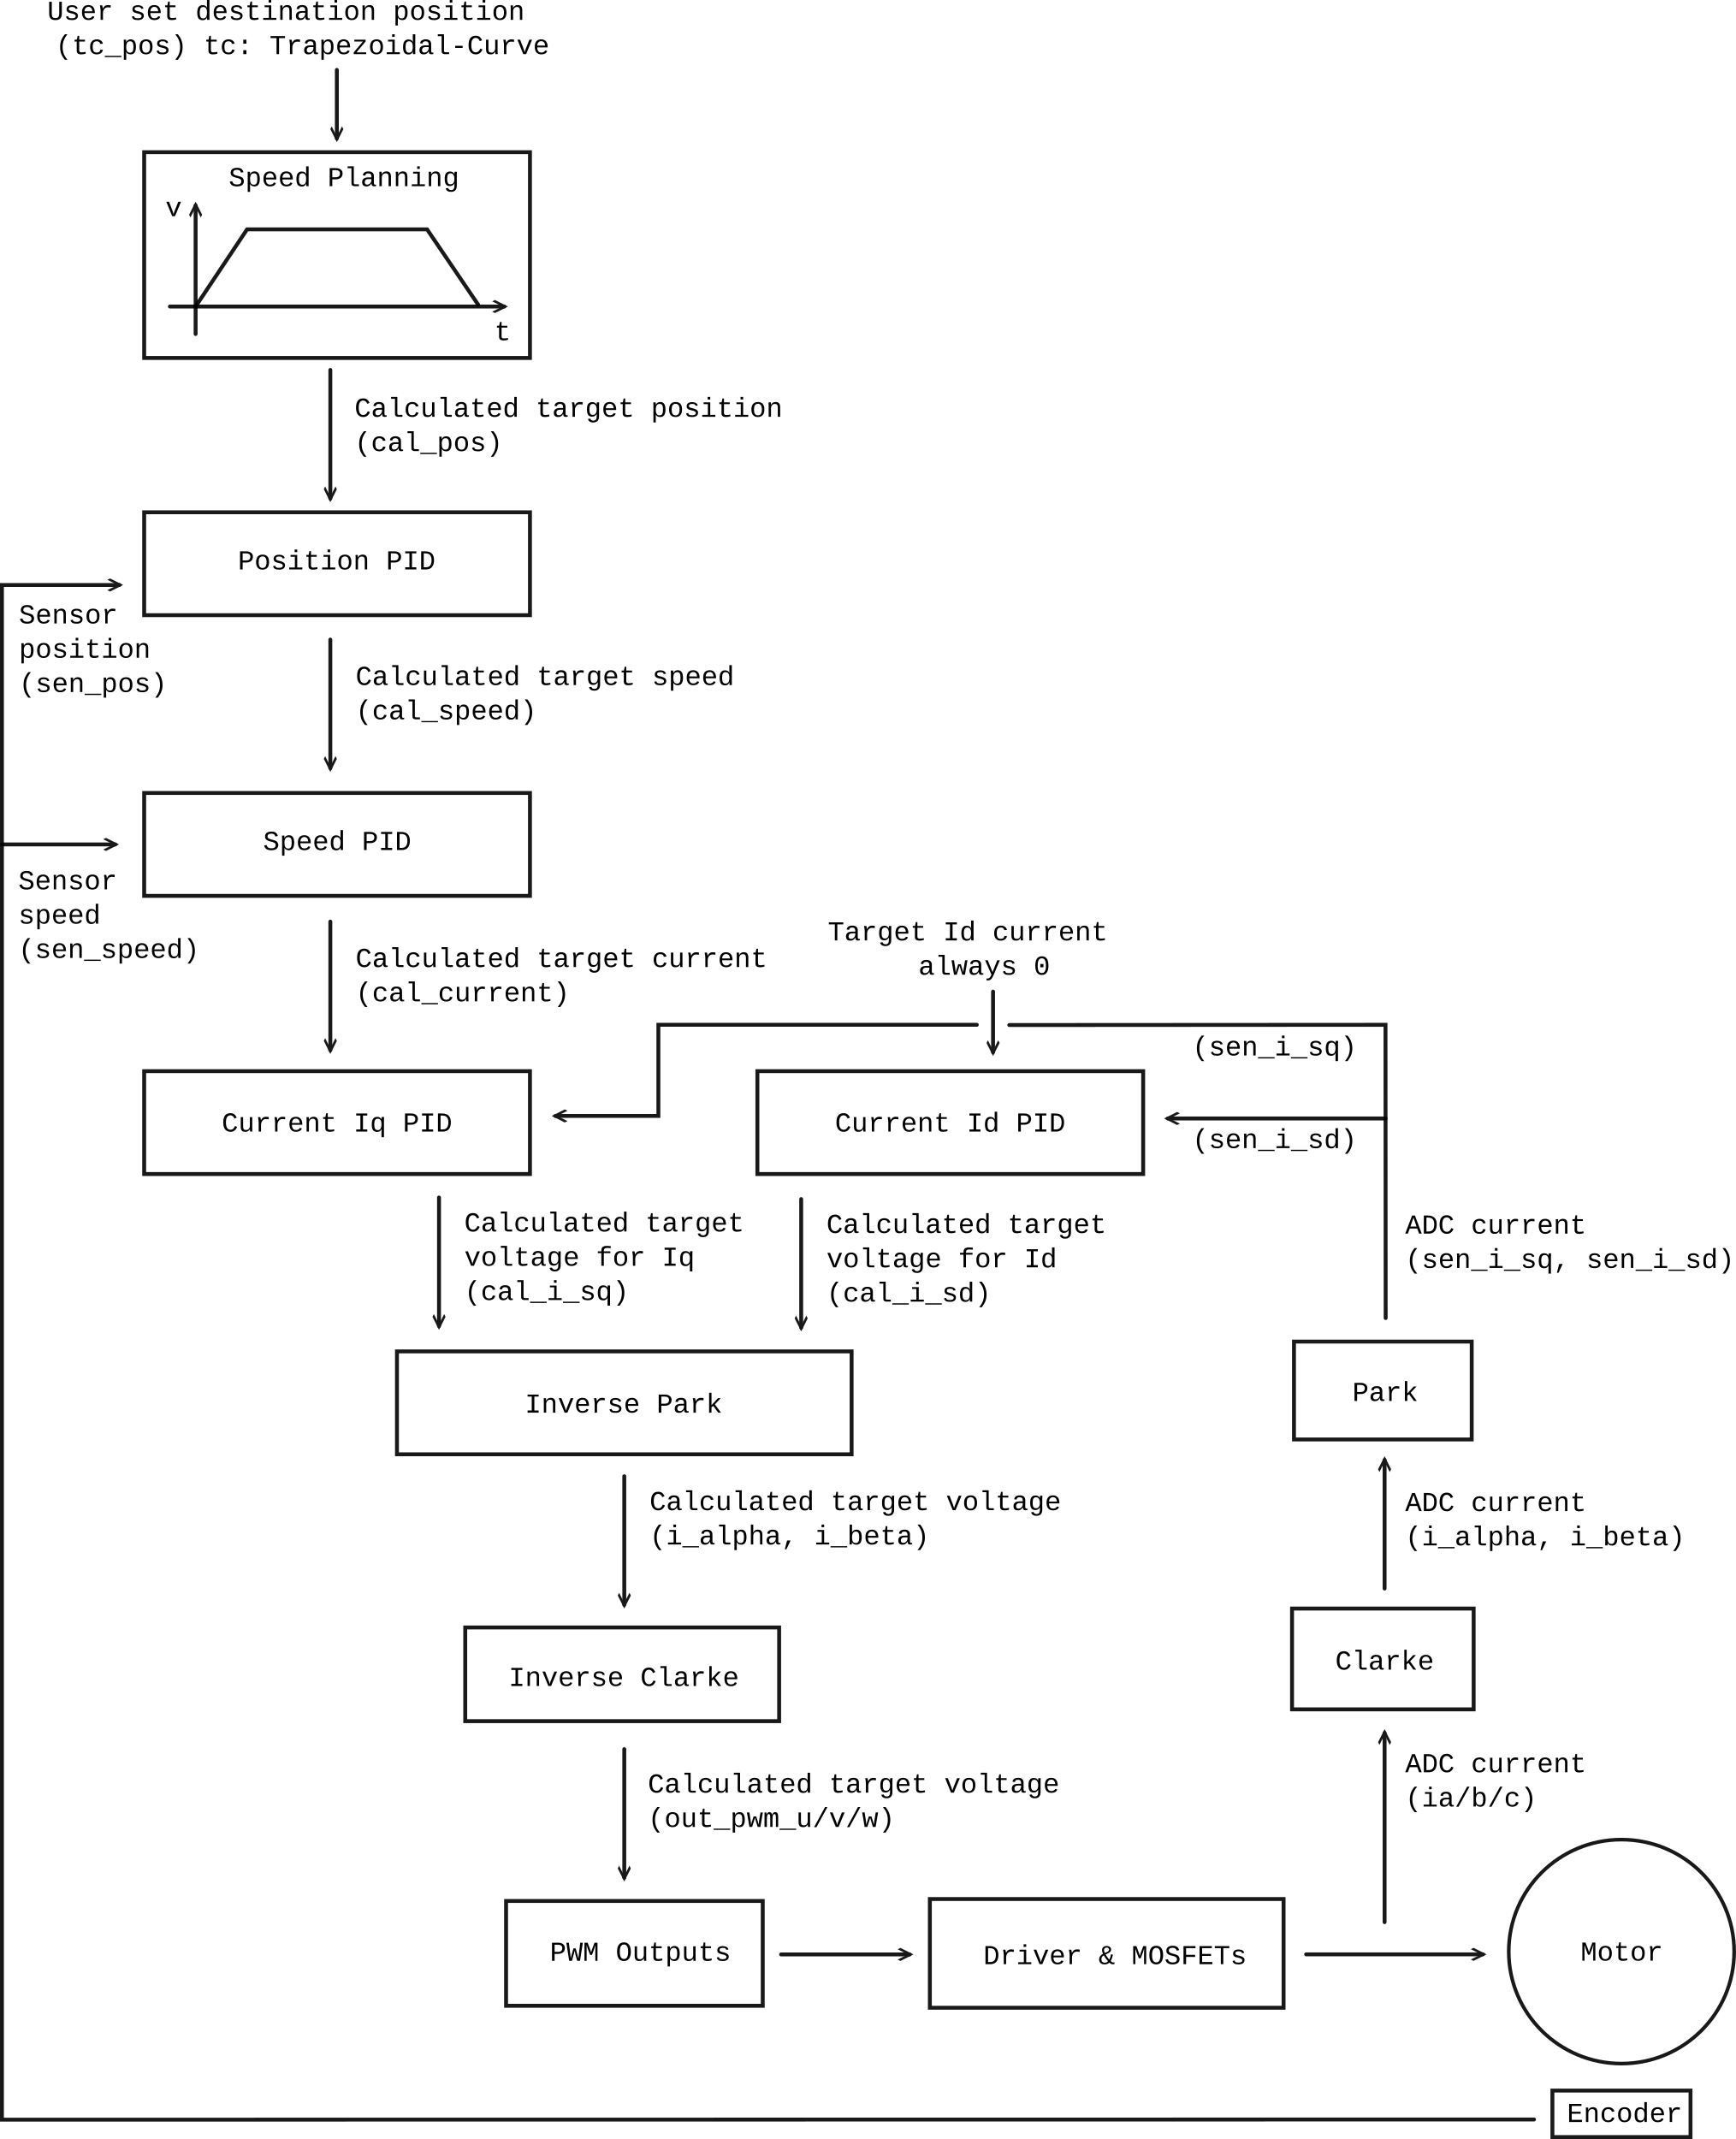
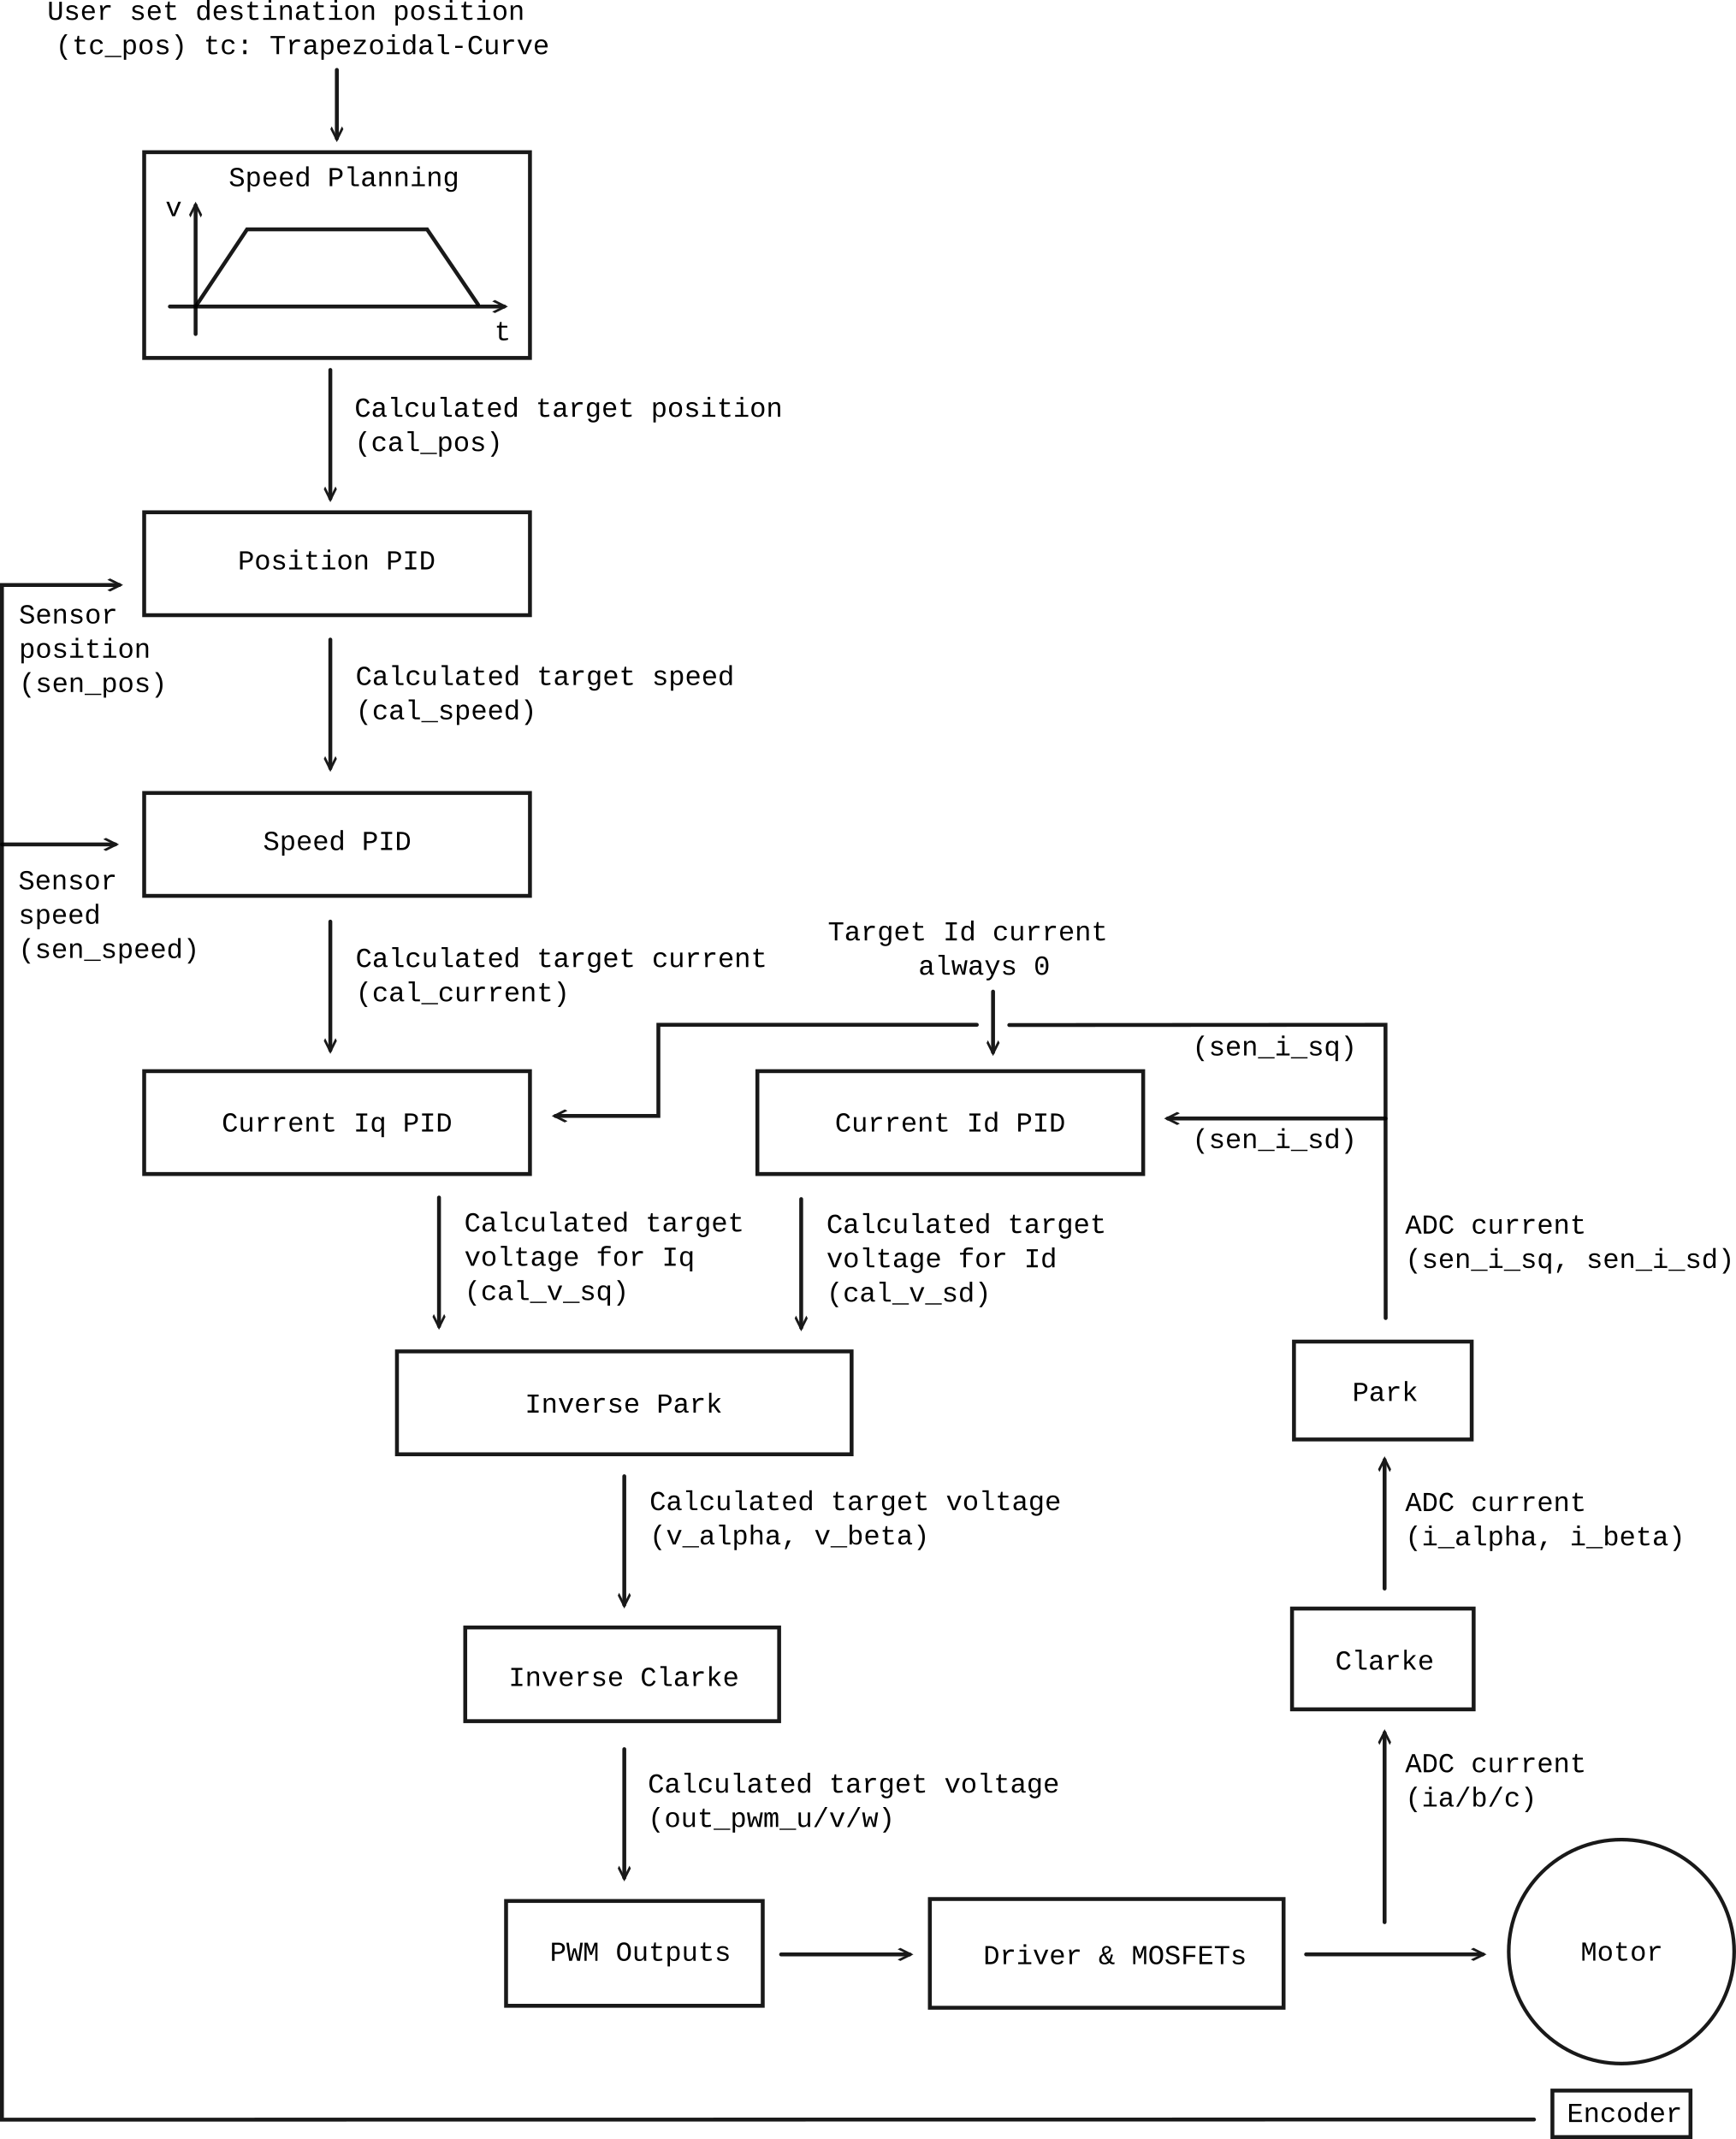
<svg xmlns="http://www.w3.org/2000/svg" width="240.023mm" height="295.745mm" viewBox="-1 -1 240.023 295.745" version="1.1" id="svg1">
  <defs id="defs1">
    <marker style="overflow:visible" id="marker8" refX="0" refY="0" orient="auto-start-reverse" markerWidth="1" markerHeight="0.5" viewBox="0 0 1 1" preserveAspectRatio="none">
      <path style="fill:none;stroke:context-stroke;stroke-width:1;stroke-linecap:butt" d="M 3,-3 0,0 3,3" transform="rotate(180,0.125,0)" id="path8" />
    </marker>
    <marker style="overflow:visible" id="ArrowWide" refX="0" refY="0" orient="auto-start-reverse" markerWidth="1" markerHeight="0.5" viewBox="0 0 1 1" preserveAspectRatio="none">
      <path style="fill:none;stroke:context-stroke;stroke-width:1;stroke-linecap:butt" d="M 3,-3 0,0 3,3" transform="rotate(180,0.125,0)" id="path7" />
    </marker>
    <marker style="overflow:visible" id="marker8-7" refX="0" refY="0" orient="auto-start-reverse" markerWidth="1" markerHeight="0.5" viewBox="0 0 1 1" preserveAspectRatio="none">
      <path style="fill:none;stroke:context-stroke;stroke-width:1;stroke-linecap:butt" d="M 3,-3 0,0 3,3" transform="rotate(180,0.125,0)" id="path8-8" />
    </marker>
    <marker style="overflow:visible" id="marker8-7-6" refX="0" refY="0" orient="auto-start-reverse" markerWidth="1" markerHeight="0.5" viewBox="0 0 1 1" preserveAspectRatio="none">
      <path style="fill:none;stroke:context-stroke;stroke-width:1;stroke-linecap:butt" d="M 3,-3 0,0 3,3" transform="rotate(180,0.125,0)" id="path8-8-1" />
    </marker>
    <marker style="overflow:visible" id="marker8-7-6-5" refX="0" refY="0" orient="auto-start-reverse" markerWidth="1" markerHeight="0.5" viewBox="0 0 1 1" preserveAspectRatio="none">
      <path style="fill:none;stroke:context-stroke;stroke-width:1;stroke-linecap:butt" d="M 3,-3 0,0 3,3" transform="rotate(180,0.125,0)" id="path8-8-1-2" />
    </marker>
    <marker style="overflow:visible" id="marker8-7-6-5-9" refX="0" refY="0" orient="auto-start-reverse" markerWidth="1" markerHeight="0.5" viewBox="0 0 1 1" preserveAspectRatio="none">
      <path style="fill:none;stroke:context-stroke;stroke-width:1;stroke-linecap:butt" d="M 3,-3 0,0 3,3" transform="rotate(180,0.125,0)" id="path8-8-1-2-4" />
    </marker>
    <marker style="overflow:visible" id="marker8-7-6-5-9-1" refX="0" refY="0" orient="auto-start-reverse" markerWidth="1" markerHeight="0.5" viewBox="0 0 1 1" preserveAspectRatio="none">
      <path style="fill:none;stroke:context-stroke;stroke-width:1;stroke-linecap:butt" d="M 3,-3 0,0 3,3" transform="rotate(180,0.125,0)" id="path8-8-1-2-4-5" />
    </marker>
    <marker style="overflow:visible" id="marker8-7-6-5-9-1-7" refX="0" refY="0" orient="auto-start-reverse" markerWidth="1" markerHeight="0.5" viewBox="0 0 1 1" preserveAspectRatio="none">
      <path style="fill:none;stroke:context-stroke;stroke-width:1;stroke-linecap:butt" d="M 3,-3 0,0 3,3" transform="rotate(180,0.125,0)" id="path8-8-1-2-4-5-4" />
    </marker>
    <marker style="overflow:visible" id="marker8-7-6-5-9-6" refX="0" refY="0" orient="auto-start-reverse" markerWidth="1" markerHeight="0.5" viewBox="0 0 1 1" preserveAspectRatio="none">
      <path style="fill:none;stroke:context-stroke;stroke-width:1;stroke-linecap:butt" d="M 3,-3 0,0 3,3" transform="rotate(180,0.125,0)" id="path8-8-1-2-4-8" />
    </marker>
    <marker style="overflow:visible" id="marker8-7-6-5-9-1-8" refX="0" refY="0" orient="auto-start-reverse" markerWidth="1" markerHeight="0.5" viewBox="0 0 1 1" preserveAspectRatio="none">
      <path style="fill:none;stroke:context-stroke;stroke-width:1;stroke-linecap:butt" d="M 3,-3 0,0 3,3" transform="rotate(180,0.125,0)" id="path8-8-1-2-4-5-7" />
    </marker>
    <marker style="overflow:visible" id="marker8-7-6-5-9-1-8-6" refX="0" refY="0" orient="auto-start-reverse" markerWidth="1" markerHeight="0.5" viewBox="0 0 1 1" preserveAspectRatio="none">
      <path style="fill:none;stroke:context-stroke;stroke-width:1;stroke-linecap:butt" d="M 3,-3 0,0 3,3" transform="rotate(180,0.125,0)" id="path8-8-1-2-4-5-7-1" />
    </marker>
    <marker style="overflow:visible" id="marker8-7-6-5-9-1-8-6-8" refX="0" refY="0" orient="auto-start-reverse" markerWidth="1" markerHeight="0.5" viewBox="0 0 1 1" preserveAspectRatio="none">
      <path style="fill:none;stroke:context-stroke;stroke-width:1;stroke-linecap:butt" d="M 3,-3 0,0 3,3" transform="rotate(180,0.125,0)" id="path8-8-1-2-4-5-7-1-8" />
    </marker>
    <marker style="overflow:visible" id="marker8-7-6-5-9-1-8-6-8-8" refX="0" refY="0" orient="auto-start-reverse" markerWidth="1" markerHeight="0.5" viewBox="0 0 1 1" preserveAspectRatio="none">
      <path style="fill:none;stroke:context-stroke;stroke-width:1;stroke-linecap:butt" d="M 3,-3 0,0 3,3" transform="rotate(180,0.125,0)" id="path8-8-1-2-4-5-7-1-8-5" />
    </marker>
    <marker style="overflow:visible" id="marker8-7-6-5-9-1-8-8" refX="0" refY="0" orient="auto-start-reverse" markerWidth="1" markerHeight="0.5" viewBox="0 0 1 1" preserveAspectRatio="none">
      <path style="fill:none;stroke:context-stroke;stroke-width:1;stroke-linecap:butt" d="M 3,-3 0,0 3,3" transform="rotate(180,0.125,0)" id="path8-8-1-2-4-5-7-4" />
    </marker>
    <marker style="overflow:visible" id="marker8-7-6-5-9-1-8-6-1" refX="0" refY="0" orient="auto-start-reverse" markerWidth="1" markerHeight="0.5" viewBox="0 0 1 1" preserveAspectRatio="none">
      <path style="fill:none;stroke:context-stroke;stroke-width:1;stroke-linecap:butt" d="M 3,-3 0,0 3,3" transform="rotate(180,0.125,0)" id="path8-8-1-2-4-5-7-1-0" />
    </marker>
    <marker style="overflow:visible" id="marker8-7-6-5-3" refX="0" refY="0" orient="auto-start-reverse" markerWidth="1" markerHeight="0.5" viewBox="0 0 1 1" preserveAspectRatio="none">
      <path style="fill:none;stroke:context-stroke;stroke-width:1;stroke-linecap:butt" d="M 3,-3 0,0 3,3" transform="rotate(180,0.125,0)" id="path8-8-1-2-3" />
    </marker>
    <marker style="overflow:visible" id="marker8-7-6-5-9-1-8-6-8-88" refX="0" refY="0" orient="auto-start-reverse" markerWidth="1" markerHeight="0.5" viewBox="0 0 1 1" preserveAspectRatio="none">
      <path style="fill:none;stroke:context-stroke;stroke-width:1;stroke-linecap:butt" d="M 3,-3 0,0 3,3" transform="rotate(180,0.125,0)" id="path8-8-1-2-4-5-7-1-8-9" />
    </marker>
  </defs>
  <g id="layer1" transform="translate(-25.39954,-59.8565)">
    <rect style="opacity:0.9;fill:none;stroke:#000000;stroke-width:0.538;stroke-linecap:round;stroke-dasharray:none;stroke-opacity:1" id="rect1" width="53.342" height="28.449" x="44.333" y="79.9" />
    <path style="opacity:0.9;fill:none;stroke:#000000;stroke-width:0.2;stroke-linecap:round;stroke-dasharray:none;stroke-opacity:1;marker-end:url(#marker8)" d="m 21.167,34.396 c 0,0 0,6.615 0,6.615" id="path1" transform="matrix(2.688101,0,0,-2.688101,-5.45328,197.4979)" />
    <path style="opacity:0.9;fill:none;stroke:#000000;stroke-width:0.2;stroke-linecap:round;stroke-dasharray:none;stroke-opacity:1;marker-end:url(#ArrowWide)" d="m 19.844,39.688 c 0,0 17.198,0 17.198,0" id="path2" transform="matrix(2.688101,0,0,2.688101,-5.45328,-5.447436)" />
    <path style="opacity:0.9;fill:none;stroke:#000000;stroke-width:0.2;stroke-linecap:round;stroke-dasharray:none;stroke-opacity:1" d="m 21.167,39.688 c 0,0 2.646,-3.969 2.646,-3.969 0,0 9.26,10e-7 9.26,10e-7 0,0 2.623,3.869 2.623,3.869" id="path3" transform="matrix(2.688101,0,0,2.688101,-5.45328,-5.447436)" />
    <text xml:space="preserve" style="font-size:3.793px;line-height:125%;font-family:'Liberation Mono';-inkscape-font-specification:'Liberation Mono';letter-spacing:0px;word-spacing:0px;fill:none;stroke:#000000;stroke-width:0.711px;stroke-linecap:butt;stroke-linejoin:miter;stroke-opacity:1" x="92.749" y="105.901" id="text8">
      <tspan id="tspan8" style="font-size:3.793px;fill:#000000;fill-opacity:1;stroke:none;stroke-width:0.711px" x="92.749" y="105.901">t</tspan>
    </text>
    <text xml:space="preserve" style="font-size:3.793px;line-height:125%;font-family:'Liberation Mono';-inkscape-font-specification:'Liberation Mono';letter-spacing:0px;word-spacing:0px;fill:none;stroke:#000000;stroke-width:0.711px;stroke-linecap:butt;stroke-linejoin:miter;stroke-opacity:1" x="47.269" y="88.747" id="text8-5">
      <tspan id="tspan8-3" style="font-size:3.793px;fill:#000000;fill-opacity:1;stroke:none;stroke-width:0.711px" x="47.269" y="88.747">v</tspan>
    </text>
    <rect style="opacity:0.9;fill:none;stroke:#000000;stroke-width:0.538;stroke-linecap:round;stroke-dasharray:none;stroke-opacity:1" id="rect1-9" width="53.342" height="14.225" x="44.333" y="129.686" />
    <text xml:space="preserve" style="font-size:3.793px;line-height:125%;font-family:'Liberation Mono';-inkscape-font-specification:'Liberation Mono';letter-spacing:0px;word-spacing:0px;fill:none;stroke:#000000;stroke-width:0.711px;stroke-linecap:butt;stroke-linejoin:miter;stroke-opacity:1" x="56.029" y="84.603" id="text8-0">
      <tspan id="tspan8-9" style="font-size:3.793px;fill:#000000;fill-opacity:1;stroke:none;stroke-width:0.711px" x="56.029" y="84.603">Speed Planning</tspan>
    </text>
    <text xml:space="preserve" style="font-size:3.793px;line-height:125%;font-family:'Liberation Mono';-inkscape-font-specification:'Liberation Mono';letter-spacing:0px;word-spacing:0px;fill:none;stroke:#000000;stroke-width:0.711px;stroke-linecap:butt;stroke-linejoin:miter;stroke-opacity:1" x="57.292" y="137.587" id="text8-0-6">
      <tspan id="tspan8-9-2" style="font-size:3.793px;fill:#000000;fill-opacity:1;stroke:none;stroke-width:0.711px" x="57.292" y="137.587">Position PID</tspan>
    </text>
    <rect style="opacity:0.9;fill:none;stroke:#000000;stroke-width:0.538;stroke-linecap:round;stroke-dasharray:none;stroke-opacity:1" id="rect1-9-8" width="53.342" height="14.225" x="44.333" y="168.498" />
    <text xml:space="preserve" style="font-size:3.793px;line-height:125%;font-family:'Liberation Mono';-inkscape-font-specification:'Liberation Mono';letter-spacing:0px;word-spacing:0px;fill:none;stroke:#000000;stroke-width:0.711px;stroke-linecap:butt;stroke-linejoin:miter;stroke-opacity:1" x="60.783" y="176.381" id="text8-0-6-9">
      <tspan id="tspan8-9-2-7" style="font-size:3.793px;fill:#000000;fill-opacity:1;stroke:none;stroke-width:0.711px" x="60.783" y="176.381">Speed PID</tspan>
    </text>
    <text xml:space="preserve" style="font-size:3.793px;line-height:125%;font-family:'Liberation Mono';-inkscape-font-specification:'Liberation Mono';letter-spacing:0px;word-spacing:0px;fill:none;stroke:#000000;stroke-width:0.711px;stroke-linecap:butt;stroke-linejoin:miter;stroke-opacity:1" x="71.91" y="61.605" id="text8-0-6-7">
      <tspan id="tspan8-9-2-9" style="font-size:3.793px;text-align:center;text-anchor:middle;fill:#000000;fill-opacity:1;stroke:none;stroke-width:0.711px" x="71.91" y="61.605">User set destination position</tspan>
      <tspan style="font-size:3.793px;text-align:center;text-anchor:middle;fill:#000000;fill-opacity:1;stroke:none;stroke-width:0.711px" x="71.91" y="66.347" id="tspan10">(tc_pos) tc: Trapezoidal-Curve</tspan>
    </text>
    <path style="opacity:0.9;fill:none;stroke:#000000;stroke-width:0.2;stroke-linecap:round;stroke-dasharray:none;stroke-opacity:1;marker-end:url(#marker8-7)" d="m 21.167,37.484 c 0,1.175 0,2.351 0,3.526" id="path1-0" transform="matrix(2.688101,0,0,2.688101,14.07487,-32.24131)" />
    <path style="opacity:0.9;fill:none;stroke:#000000;stroke-width:0.2;stroke-linecap:round;stroke-dasharray:none;stroke-opacity:1;marker-end:url(#marker8-7-6)" d="m 21.167,34.396 c 0,0 0,6.615 0,6.615" id="path1-0-4" transform="matrix(2.688101,0,0,2.688101,13.1734,17.54457)" />
    <path style="opacity:0.9;fill:none;stroke:#000000;stroke-width:0.2;stroke-linecap:round;stroke-dasharray:none;stroke-opacity:1;marker-end:url(#marker8-7-6-5)" d="m 21.167,34.396 c 0,0 0,6.615 0,6.615" id="path1-0-4-3" transform="matrix(2.688101,0,0,2.688101,13.1734,54.82801)" />
    <path style="opacity:0.9;fill:#000000;fill-opacity:1;stroke:none;stroke-width:0.2;stroke-linecap:round;stroke-dasharray:none;stroke-opacity:1" d="m 17.198,70.115 c 0,0 -2.797,-0.041 -2.797,-0.041" id="path14" transform="matrix(2.688101,0,0,2.688101,-5.45328,-5.447436)" />
    <path style="opacity:0.9;fill:#000000;fill-opacity:1;stroke:none;stroke-width:0.2;stroke-linecap:round;stroke-dasharray:none;stroke-opacity:1" d="m 17.198,70.115 c 0,0 -2.646,0 -2.646,0" id="path15" transform="matrix(2.688101,0,0,2.688101,-5.45328,-5.447436)" />
    <path style="opacity:0.9;fill:none;fill-opacity:1;stroke:#000000;stroke-width:0.538;stroke-linecap:round;stroke-dasharray:none;stroke-opacity:1;marker-end:url(#marker8)" d="m 236.497,351.903 -211.829,0.026 V 139.738 h 16.243" id="path16" />
    <text xml:space="preserve" style="font-size:3.793px;line-height:125%;font-family:'Liberation Mono';-inkscape-font-specification:'Liberation Mono';text-align:start;letter-spacing:0px;word-spacing:0px;text-anchor:start;fill:none;stroke:#000000;stroke-width:0.711px;stroke-linecap:butt;stroke-linejoin:miter;stroke-opacity:1" x="27.019" y="145.056" id="text8-0-2">
      <tspan id="tspan8-9-7" style="font-size:3.793px;text-align:start;text-anchor:start;fill:#000000;fill-opacity:1;stroke:none;stroke-width:0.711px" x="27.019" y="145.056">Sensor</tspan>
      <tspan style="font-size:3.793px;text-align:start;text-anchor:start;fill:#000000;fill-opacity:1;stroke:none;stroke-width:0.711px" x="27.019" y="149.797" id="tspan18">position</tspan>
      <tspan style="font-size:3.793px;text-align:start;text-anchor:start;fill:#000000;fill-opacity:1;stroke:none;stroke-width:0.711px" x="27.019" y="154.539" id="tspan19">(sen_pos)</tspan>
    </text>
    <text xml:space="preserve" style="font-size:3.793px;line-height:125%;font-family:'Liberation Mono';-inkscape-font-specification:'Liberation Mono';letter-spacing:0px;word-spacing:0px;fill:none;stroke:#000000;stroke-width:0.711px;stroke-linecap:butt;stroke-linejoin:miter;stroke-opacity:1" x="73.42" y="116.485" id="text8-0-2-1">
      <tspan style="font-size:3.793px;fill:#000000;fill-opacity:1;stroke:none;stroke-width:0.711px" x="73.42" y="116.485" id="tspan19-1">Calculated target position</tspan>
      <tspan style="font-size:3.793px;fill:#000000;fill-opacity:1;stroke:none;stroke-width:0.711px" x="73.42" y="121.226" id="tspan21">(cal_pos)</tspan>
    </text>
    <text xml:space="preserve" style="font-size:3.793px;line-height:125%;font-family:'Liberation Mono';-inkscape-font-specification:'Liberation Mono';letter-spacing:0px;word-spacing:0px;fill:none;stroke:#000000;stroke-width:0.711px;stroke-linecap:butt;stroke-linejoin:miter;stroke-opacity:1" x="73.57" y="153.567" id="text8-0-2-9">
      <tspan style="font-size:3.793px;fill:#000000;fill-opacity:1;stroke:none;stroke-width:0.711px" x="73.57" y="153.567" id="tspan19-17">Calculated target speed</tspan>
      <tspan style="font-size:3.793px;fill:#000000;fill-opacity:1;stroke:none;stroke-width:0.711px" x="73.57" y="158.309" id="tspan23">(cal_speed)</tspan>
    </text>
    <path style="opacity:0.9;fill:none;stroke:#000000;stroke-width:0.2;stroke-linecap:round;stroke-dasharray:none;stroke-opacity:1;marker-end:url(#marker8-7-6-5-9)" d="m 21.167,34.396 c 0,0 0,6.615 0,6.615" id="path1-0-4-3-4" transform="matrix(2.688101,0,0,2.688101,13.1734,93.82012)" />
    <text xml:space="preserve" style="font-size:3.793px;line-height:125%;font-family:'Liberation Mono';-inkscape-font-specification:'Liberation Mono';letter-spacing:0px;word-spacing:0px;fill:none;stroke:#000000;stroke-width:0.711px;stroke-linecap:butt;stroke-linejoin:miter;stroke-opacity:1" x="73.57" y="192.559" id="text8-0-2-9-5">
      <tspan style="font-size:3.793px;fill:#000000;fill-opacity:1;stroke:none;stroke-width:0.711px" x="73.57" y="192.559" id="tspan19-17-0">Calculated target current</tspan>
      <tspan style="font-size:3.793px;fill:#000000;fill-opacity:1;stroke:none;stroke-width:0.711px" x="73.57" y="197.301" id="tspan23-3">(cal_current)</tspan>
    </text>
    <text xml:space="preserve" style="font-size:3.793px;line-height:125%;font-family:'Liberation Mono';-inkscape-font-specification:'Liberation Mono';text-align:start;letter-spacing:0px;word-spacing:0px;text-anchor:start;fill:none;stroke:#000000;stroke-width:0.711px;stroke-linecap:butt;stroke-linejoin:miter;stroke-opacity:1" x="26.936" y="181.822" id="text8-0-2-2">
      <tspan id="tspan8-9-7-3" style="font-size:3.793px;text-align:start;text-anchor:start;fill:#000000;fill-opacity:1;stroke:none;stroke-width:0.711px" x="26.936" y="181.822">Sensor</tspan>
      <tspan style="font-size:3.793px;text-align:start;text-anchor:start;fill:#000000;fill-opacity:1;stroke:none;stroke-width:0.711px" x="26.936" y="186.563" id="tspan18-7">speed</tspan>
      <tspan style="font-size:3.793px;text-align:start;text-anchor:start;fill:#000000;fill-opacity:1;stroke:none;stroke-width:0.711px" x="26.936" y="191.305" id="tspan19-5">(sen_speed)</tspan>
    </text>
    <rect style="opacity:0.9;fill:none;stroke:#000000;stroke-width:0.538;stroke-linecap:round;stroke-dasharray:none;stroke-opacity:1" id="rect1-9-8-6" width="53.342" height="14.225" x="44.333" y="206.956" />
    <text xml:space="preserve" style="font-size:3.793px;line-height:125%;font-family:'Liberation Mono';-inkscape-font-specification:'Liberation Mono';letter-spacing:0px;word-spacing:0px;fill:none;stroke:#000000;stroke-width:0.711px;stroke-linecap:butt;stroke-linejoin:miter;stroke-opacity:1" x="55.061" y="215.31" id="text8-0-6-9-3">
      <tspan id="tspan8-9-2-7-2" style="font-size:3.793px;fill:#000000;fill-opacity:1;stroke:none;stroke-width:0.711px" x="55.061" y="215.31">Current Iq PID</tspan>
    </text>
    <path style="opacity:0.9;fill:none;stroke:#000000;stroke-width:0.2;stroke-linecap:round;stroke-dasharray:none;stroke-opacity:1;marker-end:url(#marker8-7-6-5-9-1)" d="m 21.167,34.396 c 0,0 0,6.615 0,6.615" id="path1-0-4-3-4-7" transform="matrix(2.688101,0,0,2.688101,28.20049,131.9703)" />
    <text xml:space="preserve" style="font-size:3.793px;line-height:125%;font-family:'Liberation Mono';-inkscape-font-specification:'Liberation Mono';letter-spacing:0px;word-spacing:0px;fill:none;stroke:#000000;stroke-width:0.711px;stroke-linecap:butt;stroke-linejoin:miter;stroke-opacity:1" x="88.597" y="229.122" id="text8-0-2-9-5-6">
      <tspan style="font-size:3.793px;fill:#000000;fill-opacity:1;stroke:none;stroke-width:0.711px" x="88.597" y="229.122" id="tspan1">Calculated target</tspan>
      <tspan style="font-size:3.793px;fill:#000000;fill-opacity:1;stroke:none;stroke-width:0.711px" x="88.597" y="233.864" id="tspan2">voltage for Iq</tspan>
-       <tspan style="font-size:3.793px;fill:#000000;fill-opacity:1;stroke:none;stroke-width:0.711px" x="88.597" y="238.605" id="tspan23-3-6">(cal_i_sq)</tspan>
+       <tspan style="font-size:3.793px;fill:#000000;fill-opacity:1;stroke:none;stroke-width:0.711px" x="88.597" y="238.605" id="tspan23-3-6">(cal_v_sq)</tspan>
    </text>
    <rect style="opacity:0.9;fill:none;stroke:#000000;stroke-width:0.538;stroke-linecap:round;stroke-dasharray:none;stroke-opacity:1" id="rect1-9-8-6-5" width="53.342" height="14.225" x="129.118" y="206.956" />
    <text xml:space="preserve" style="font-size:3.793px;line-height:125%;font-family:'Liberation Mono';-inkscape-font-specification:'Liberation Mono';letter-spacing:0px;word-spacing:0px;fill:none;stroke:#000000;stroke-width:0.711px;stroke-linecap:butt;stroke-linejoin:miter;stroke-opacity:1" x="139.846" y="215.31" id="text8-0-6-9-3-4">
      <tspan id="tspan8-9-2-7-2-7" style="font-size:3.793px;fill:#000000;fill-opacity:1;stroke:none;stroke-width:0.711px" x="139.846" y="215.31">Current Id PID</tspan>
    </text>
    <path style="opacity:0.9;fill:none;stroke:#000000;stroke-width:0.2;stroke-linecap:round;stroke-dasharray:none;stroke-opacity:1;marker-end:url(#marker8-7-6-5-9-1-7)" d="m 21.167,34.396 c 0,0 0,6.615 0,6.615" id="path1-0-4-3-4-7-4" transform="matrix(2.688101,0,0,2.688101,78.27586,132.184)" />
    <text xml:space="preserve" style="font-size:3.793px;line-height:125%;font-family:'Liberation Mono';-inkscape-font-specification:'Liberation Mono';letter-spacing:0px;word-spacing:0px;fill:none;stroke:#000000;stroke-width:0.711px;stroke-linecap:butt;stroke-linejoin:miter;stroke-opacity:1" x="138.673" y="229.336" id="text8-0-2-9-5-6-4">
      <tspan style="font-size:3.793px;fill:#000000;fill-opacity:1;stroke:none;stroke-width:0.711px" x="138.673" y="229.336" id="tspan1-3">Calculated target</tspan>
      <tspan style="font-size:3.793px;fill:#000000;fill-opacity:1;stroke:none;stroke-width:0.711px" x="138.673" y="234.077" id="tspan3">voltage for Id</tspan>
-       <tspan style="font-size:3.793px;fill:#000000;fill-opacity:1;stroke:none;stroke-width:0.711px" x="138.673" y="238.819" id="tspan23-3-6-0">(cal_i_sd)</tspan>
+       <tspan style="font-size:3.793px;fill:#000000;fill-opacity:1;stroke:none;stroke-width:0.711px" x="138.673" y="238.819" id="tspan23-3-6-0">(cal_v_sd)</tspan>
    </text>
    <path style="opacity:0.9;fill:none;stroke:#000000;stroke-width:0.2;stroke-linecap:round;stroke-dasharray:none;stroke-opacity:1;marker-end:url(#marker8-7-6-5-9-6)" d="m 21.167,37.888 c 0,1.041 0,2.081 0,3.122" id="path1-0-4-3-4-3" transform="matrix(2.688101,0,0,2.688101,104.8043,94.11275)" />
    <text xml:space="preserve" style="font-size:3.793px;line-height:125%;font-family:'Liberation Mono';-inkscape-font-specification:'Liberation Mono';text-align:center;letter-spacing:0px;word-spacing:0px;text-anchor:middle;fill:none;stroke:#000000;stroke-width:0.711px;stroke-linecap:butt;stroke-linejoin:miter;stroke-opacity:1" x="166.175" y="188.882" id="text8-0-2-9-5-2">
      <tspan style="font-size:3.793px;text-align:center;text-anchor:middle;fill:#000000;fill-opacity:1;stroke:none;stroke-width:0.711px" x="166.175" y="188.882" id="tspan19-17-0-0">Target Id current</tspan>
      <tspan style="font-size:3.793px;text-align:center;text-anchor:middle;fill:#000000;fill-opacity:1;stroke:none;stroke-width:0.711px" x="166.175" y="193.623" id="tspan23-3-68">always 0</tspan>
    </text>
    <rect style="opacity:0.9;fill:none;stroke:#000000;stroke-width:0.538;stroke-linecap:round;stroke-dasharray:none;stroke-opacity:1" id="rect1-9-8-6-6" width="62.861" height="14.225" x="79.285" y="245.706" />
    <text xml:space="preserve" style="font-size:3.793px;line-height:125%;font-family:'Liberation Mono';-inkscape-font-specification:'Liberation Mono';letter-spacing:0px;word-spacing:0px;fill:none;stroke:#000000;stroke-width:0.711px;stroke-linecap:butt;stroke-linejoin:miter;stroke-opacity:1" x="96.967" y="254.174" id="text8-0-6-9-3-49">
      <tspan id="tspan8-9-2-7-2-5" style="font-size:3.793px;fill:#000000;fill-opacity:1;stroke:none;stroke-width:0.711px" x="96.967" y="254.174">Inverse Park</tspan>
    </text>
    <path style="opacity:0.9;fill:none;stroke:#000000;stroke-width:0.2;stroke-linecap:round;stroke-dasharray:none;stroke-opacity:1;marker-end:url(#marker8-7-6-5-9-1-8)" d="m 21.167,34.396 c 0,0 0,6.615 0,6.615" id="path1-0-4-3-4-7-2" transform="matrix(2.688101,0,0,2.688101,53.81713,170.5067)" />
    <text xml:space="preserve" style="font-size:3.793px;line-height:125%;font-family:'Liberation Mono';-inkscape-font-specification:'Liberation Mono';letter-spacing:0px;word-spacing:0px;fill:none;stroke:#000000;stroke-width:0.711px;stroke-linecap:butt;stroke-linejoin:miter;stroke-opacity:1" x="114.214" y="267.659" id="text8-0-2-9-5-6-7">
      <tspan style="font-size:3.793px;fill:#000000;fill-opacity:1;stroke:none;stroke-width:0.711px" x="114.214" y="267.659" id="tspan2-2">Calculated target voltage</tspan>
-       <tspan style="font-size:3.793px;fill:#000000;fill-opacity:1;stroke:none;stroke-width:0.711px" x="114.214" y="272.4" id="tspan23-3-6-6">(i_alpha, i_beta)</tspan>
+       <tspan style="font-size:3.793px;fill:#000000;fill-opacity:1;stroke:none;stroke-width:0.711px" x="114.214" y="272.4" id="tspan23-3-6-6">(v_alpha, v_beta)</tspan>
    </text>
    <rect style="opacity:0.9;fill:none;stroke:#000000;stroke-width:0.538;stroke-linecap:round;stroke-dasharray:none;stroke-opacity:1" id="rect1-9-8-6-6-4" width="43.402" height="12.956" x="88.725" y="283.873" />
    <text xml:space="preserve" style="font-size:3.793px;line-height:125%;font-family:'Liberation Mono';-inkscape-font-specification:'Liberation Mono';letter-spacing:0px;word-spacing:0px;fill:none;stroke:#000000;stroke-width:0.711px;stroke-linecap:butt;stroke-linejoin:miter;stroke-opacity:1" x="94.719" y="291.967" id="text8-0-6-9-3-49-9">
      <tspan id="tspan8-9-2-7-2-5-0" style="font-size:3.793px;fill:#000000;fill-opacity:1;stroke:none;stroke-width:0.711px" x="94.719" y="291.967">Inverse Clarke</tspan>
    </text>
    <path style="opacity:0.9;fill:none;stroke:#000000;stroke-width:0.2;stroke-linecap:round;stroke-dasharray:none;stroke-opacity:1;marker-end:url(#marker8-7-6-5-9-1-8-6)" d="m 21.167,34.396 c 0,0 0,6.615 0,6.615" id="path1-0-4-3-4-7-2-9" transform="matrix(2.688101,0,0,2.688101,53.81713,208.2396)" />
    <path style="opacity:0.9;fill:none;stroke:#000000;stroke-width:0.2;stroke-linecap:round;stroke-dasharray:none;stroke-opacity:1;marker-end:url(#marker8-7-6-5-9-1-8-6-8)" d="m 21.167,34.396 c 0,0 0,6.615 0,6.615" id="path1-0-4-3-4-7-2-9-9" transform="matrix(0,-2.688101,2.688101,0,39.93634,385.9807)" />
    <text xml:space="preserve" style="font-size:3.793px;line-height:125%;font-family:'Liberation Mono';-inkscape-font-specification:'Liberation Mono';letter-spacing:0px;word-spacing:0px;fill:none;stroke:#000000;stroke-width:0.711px;stroke-linecap:butt;stroke-linejoin:miter;stroke-opacity:1" x="113.981" y="306.71" id="text8-0-2-9-5-6-7-1">
      <tspan style="font-size:3.793px;fill:#000000;fill-opacity:1;stroke:none;stroke-width:0.711px" x="113.981" y="306.71" id="tspan2-2-7">Calculated target voltage</tspan>
      <tspan style="font-size:3.793px;fill:#000000;fill-opacity:1;stroke:none;stroke-width:0.711px" x="113.981" y="311.452" id="tspan23-3-6-6-7">(out_pwm_u/v/w)</tspan>
    </text>
    <rect style="opacity:0.9;fill:none;stroke:#000000;stroke-width:0.538;stroke-linecap:round;stroke-dasharray:none;stroke-opacity:1" id="rect1-9-8-6-9" width="35.488" height="14.493" x="94.371" y="321.69" />
    <text xml:space="preserve" style="font-size:3.793px;line-height:125%;font-family:'Liberation Mono';-inkscape-font-specification:'Liberation Mono';letter-spacing:0px;word-spacing:0px;fill:none;stroke:#000000;stroke-width:0.711px;stroke-linecap:butt;stroke-linejoin:miter;stroke-opacity:1" x="100.427" y="329.958" id="text8-0-6-9-3-7">
      <tspan id="tspan8-9-2-7-2-76" style="font-size:3.793px;fill:#000000;fill-opacity:1;stroke:none;stroke-width:0.711px" x="100.427" y="329.958">PWM Outputs</tspan>
    </text>
    <ellipse style="opacity:0.9;fill:none;stroke:#000000;stroke-width:0.5;stroke-linecap:round;stroke-dasharray:none" id="path4" cx="248.589" cy="328.691" rx="15.583" ry="15.484" />
    <rect style="opacity:0.9;fill:none;stroke:#000000;stroke-width:0.538;stroke-linecap:round;stroke-dasharray:none;stroke-opacity:1" id="rect1-9-8-6-9-6" width="48.905" height="15.031" x="152.967" y="321.421" />
    <text xml:space="preserve" style="font-size:3.793px;line-height:125%;font-family:'Liberation Mono';-inkscape-font-specification:'Liberation Mono';letter-spacing:0px;word-spacing:0px;fill:none;stroke:#000000;stroke-width:0.711px;stroke-linecap:butt;stroke-linejoin:miter;stroke-opacity:1" x="160.359" y="330.427" id="text8-0-6-9-3-7-3">
      <tspan id="tspan8-9-2-7-2-76-9" style="font-size:3.793px;fill:#000000;fill-opacity:1;stroke:none;stroke-width:0.711px" x="160.359" y="330.427">Driver &amp; MOSFETs</tspan>
    </text>
    <text xml:space="preserve" style="font-size:3.793px;line-height:125%;font-family:'Liberation Mono';-inkscape-font-specification:'Liberation Mono';letter-spacing:0px;word-spacing:0px;fill:none;stroke:#000000;stroke-width:0.711px;stroke-linecap:butt;stroke-linejoin:miter;stroke-opacity:1" x="242.949" y="329.936" id="text8-0-6-9-3-7-2">
      <tspan id="tspan8-9-2-7-2-76-93" style="font-size:3.793px;fill:#000000;fill-opacity:1;stroke:none;stroke-width:0.711px" x="242.949" y="329.936">Motor</tspan>
    </text>
    <path style="opacity:0.9;fill:none;stroke:#000000;stroke-width:0.2;stroke-linecap:round;stroke-dasharray:none;stroke-opacity:1;marker-end:url(#marker8-7-6-5-9-1-8-6-8-8)" d="m 21.167,33.364 c 0,3.03 0,6.061 0,9.091" id="path1-0-4-3-4-7-2-9-9-1" transform="matrix(0,-2.688101,2.688101,0,115.3018,385.9693)" />
    <path style="opacity:0.9;fill:none;stroke:#000000;stroke-width:0.2;stroke-linecap:round;stroke-dasharray:none;stroke-opacity:1;marker-end:url(#marker8-7-6-5-9-1-8-8)" d="m 21.167,34.396 c 0,0 0,6.615 0,6.615" id="path1-0-4-3-4-7-2-4" transform="matrix(2.688101,0,0,-2.688101,158.9399,370.9538)" />
    <text xml:space="preserve" style="font-size:3.793px;line-height:125%;font-family:'Liberation Mono';-inkscape-font-specification:'Liberation Mono';text-align:start;letter-spacing:0px;word-spacing:0px;text-anchor:start;fill:none;stroke:#000000;stroke-width:0.711px;stroke-linecap:butt;stroke-linejoin:miter;stroke-opacity:1" x="218.691" y="267.783" id="text8-0-2-9-5-6-7-4">
      <tspan style="font-size:3.793px;text-align:start;text-anchor:start;fill:#000000;fill-opacity:1;stroke:none;stroke-width:0.711px" x="218.691" y="267.783" id="tspan2-2-4">ADC current</tspan>
      <tspan style="font-size:3.793px;text-align:start;text-anchor:start;fill:#000000;fill-opacity:1;stroke:none;stroke-width:0.711px" x="218.691" y="272.525" id="tspan23-3-6-6-4">(i_alpha, i_beta)</tspan>
    </text>
    <rect style="opacity:0.9;fill:none;stroke:#000000;stroke-width:0.538;stroke-linecap:round;stroke-dasharray:none;stroke-opacity:1" id="rect1-9-8-6-6-4-7" width="25.11" height="13.935" x="203.042" y="281.261" />
    <text xml:space="preserve" style="font-size:3.793px;line-height:125%;font-family:'Liberation Mono';-inkscape-font-specification:'Liberation Mono';letter-spacing:0px;word-spacing:0px;fill:none;stroke:#000000;stroke-width:0.711px;stroke-linecap:butt;stroke-linejoin:miter;stroke-opacity:1" x="209.023" y="289.7" id="text8-0-6-9-3-49-9-6">
      <tspan id="tspan8-9-2-7-2-5-0-3" style="font-size:3.793px;fill:#000000;fill-opacity:1;stroke:none;stroke-width:0.711px" x="209.023" y="289.7">Clarke</tspan>
    </text>
    <path style="opacity:0.9;fill:none;stroke:#000000;stroke-width:0.2;stroke-linecap:round;stroke-dasharray:none;stroke-opacity:1;marker-end:url(#marker8-7-6-5-9-1-8-6-1)" d="m 21.167,31.273 c 0,3.246 0,6.491 0,9.737" id="path1-0-4-3-4-7-2-9-1" transform="matrix(2.688101,0,0,-2.688101,158.9399,408.6867)" />
    <text xml:space="preserve" style="font-size:3.793px;line-height:125%;font-family:'Liberation Mono';-inkscape-font-specification:'Liberation Mono';text-align:start;letter-spacing:0px;word-spacing:0px;text-anchor:start;fill:none;stroke:#000000;stroke-width:0.711px;stroke-linecap:butt;stroke-linejoin:miter;stroke-opacity:1" x="218.691" y="303.892" id="text8-0-2-9-5-6-7-1-7">
      <tspan style="font-size:3.793px;text-align:start;text-anchor:start;fill:#000000;fill-opacity:1;stroke:none;stroke-width:0.711px" x="218.691" y="303.892" id="tspan2-2-7-5">ADC current</tspan>
      <tspan style="font-size:3.793px;text-align:start;text-anchor:start;fill:#000000;fill-opacity:1;stroke:none;stroke-width:0.711px" x="218.691" y="308.634" id="tspan23-3-6-6-7-9">(ia/b/c)</tspan>
    </text>
    <rect style="opacity:0.9;fill:none;stroke:#000000;stroke-width:0.538;stroke-linecap:round;stroke-dasharray:none;stroke-opacity:1" id="rect1-9-8-6-6-7" width="24.572" height="13.53" x="203.311" y="244.349" />
    <text xml:space="preserve" style="font-size:3.793px;line-height:125%;font-family:'Liberation Mono';-inkscape-font-specification:'Liberation Mono';letter-spacing:0px;word-spacing:0px;fill:none;stroke:#000000;stroke-width:0.711px;stroke-linecap:butt;stroke-linejoin:miter;stroke-opacity:1" x="211.382" y="252.557" id="text8-0-6-9-3-49-8">
      <tspan id="tspan8-9-2-7-2-5-5" style="font-size:3.793px;fill:#000000;fill-opacity:1;stroke:none;stroke-width:0.711px" x="211.382" y="252.557">Park</tspan>
    </text>
    <text xml:space="preserve" style="font-size:3.793px;line-height:125%;font-family:'Liberation Mono';-inkscape-font-specification:'Liberation Mono';letter-spacing:0px;word-spacing:0px;fill:none;stroke:#000000;stroke-width:0.711px;stroke-linecap:butt;stroke-linejoin:miter;stroke-opacity:1" x="218.691" y="229.425" id="text8-0-2-9-5-6-7-4-5">
      <tspan style="font-size:3.793px;fill:#000000;fill-opacity:1;stroke:none;stroke-width:0.711px" x="218.691" y="229.425" id="tspan2-2-4-3">ADC current</tspan>
      <tspan style="font-size:3.793px;fill:#000000;fill-opacity:1;stroke:none;stroke-width:0.711px" x="218.691" y="234.167" id="tspan23-3-6-6-4-8">(sen_i_sq, sen_i_sd)</tspan>
    </text>
    <rect style="opacity:0.9;fill:none;stroke:#000000;stroke-width:0.538;stroke-linecap:round;stroke-dasharray:none;stroke-opacity:1" id="rect1-9-8-6-9-8" width="19.094" height="6.43" x="239.042" y="347.903" />
    <text xml:space="preserve" style="font-size:3.793px;line-height:125%;font-family:'Liberation Mono';-inkscape-font-specification:'Liberation Mono';letter-spacing:0px;word-spacing:0px;fill:none;stroke:#000000;stroke-width:0.711px;stroke-linecap:butt;stroke-linejoin:miter;stroke-opacity:1" x="241.06" y="352.252" id="text8-0-6-9-3-7-9">
      <tspan id="tspan8-9-2-7-2-76-6" style="font-size:3.793px;fill:#000000;fill-opacity:1;stroke:none;stroke-width:0.711px" x="241.06" y="352.252">Encoder</tspan>
    </text>
    <path style="opacity:0.9;fill:none;stroke:#000000;stroke-width:0.2;stroke-linecap:round;stroke-dasharray:none;stroke-opacity:1;marker-end:url(#marker8-7-6-5-3)" d="m 21.167,35.18 c 0,1.944 0,3.887 0,5.831" id="path1-0-4-3-0" transform="matrix(0,-2.688101,2.688101,0,-69.89872,232.508)" />
    <path style="opacity:0.9;fill:none;stroke:#000000;stroke-width:0.538;stroke-linecap:round;stroke-dasharray:none" d="m 215.988,241.095 -0.024,-40.546 -52.018,0.031" id="path5" />
    <path style="opacity:0.9;fill:none;stroke:#000000;stroke-width:0.538;stroke-linecap:round;stroke-dasharray:none;marker-end:url(#marker8)" d="m 159.459,200.549 h -44.029 v 12.6 H 101.195" id="path6" />
    <path style="opacity:0.9;fill:none;stroke:#000000;stroke-width:0.2;stroke-linecap:round;stroke-dasharray:none;stroke-opacity:1;marker-end:url(#marker8-7-6-5-9-1-8-6-8-88)" d="m 21.167,29.81 c 0,3.734 0,7.467 0,11.201" id="path1-0-4-3-4-7-2-9-9-6" transform="matrix(0,-2.688101,-2.688101,0,296.1041,270.3986)" />
    <text xml:space="preserve" style="font-size:3.793px;line-height:125%;font-family:'Liberation Mono';-inkscape-font-specification:'Liberation Mono';letter-spacing:0px;word-spacing:0px;fill:none;stroke:#000000;stroke-width:0.711px;stroke-linecap:butt;stroke-linejoin:miter;stroke-opacity:1" x="189.245" y="217.596" id="text8-0-2-9-5-6-7-4-5-3">
      <tspan style="font-size:3.793px;fill:#000000;fill-opacity:1;stroke:none;stroke-width:0.711px" x="189.245" y="217.596" id="tspan23-3-6-6-4-8-9">(sen_i_sd)</tspan>
    </text>
    <text xml:space="preserve" style="font-size:3.793px;line-height:125%;font-family:'Liberation Mono';-inkscape-font-specification:'Liberation Mono';letter-spacing:0px;word-spacing:0px;fill:none;stroke:#000000;stroke-width:0.711px;stroke-linecap:butt;stroke-linejoin:miter;stroke-opacity:1" x="189.245" y="204.79" id="text8-0-2-9-5-6-7-4-5-3-0">
      <tspan style="font-size:3.793px;fill:#000000;fill-opacity:1;stroke:none;stroke-width:0.711px" x="189.245" y="204.79" id="tspan23-3-6-6-4-8-9-5">(sen_i_sq)</tspan>
    </text>
  </g>
</svg>
